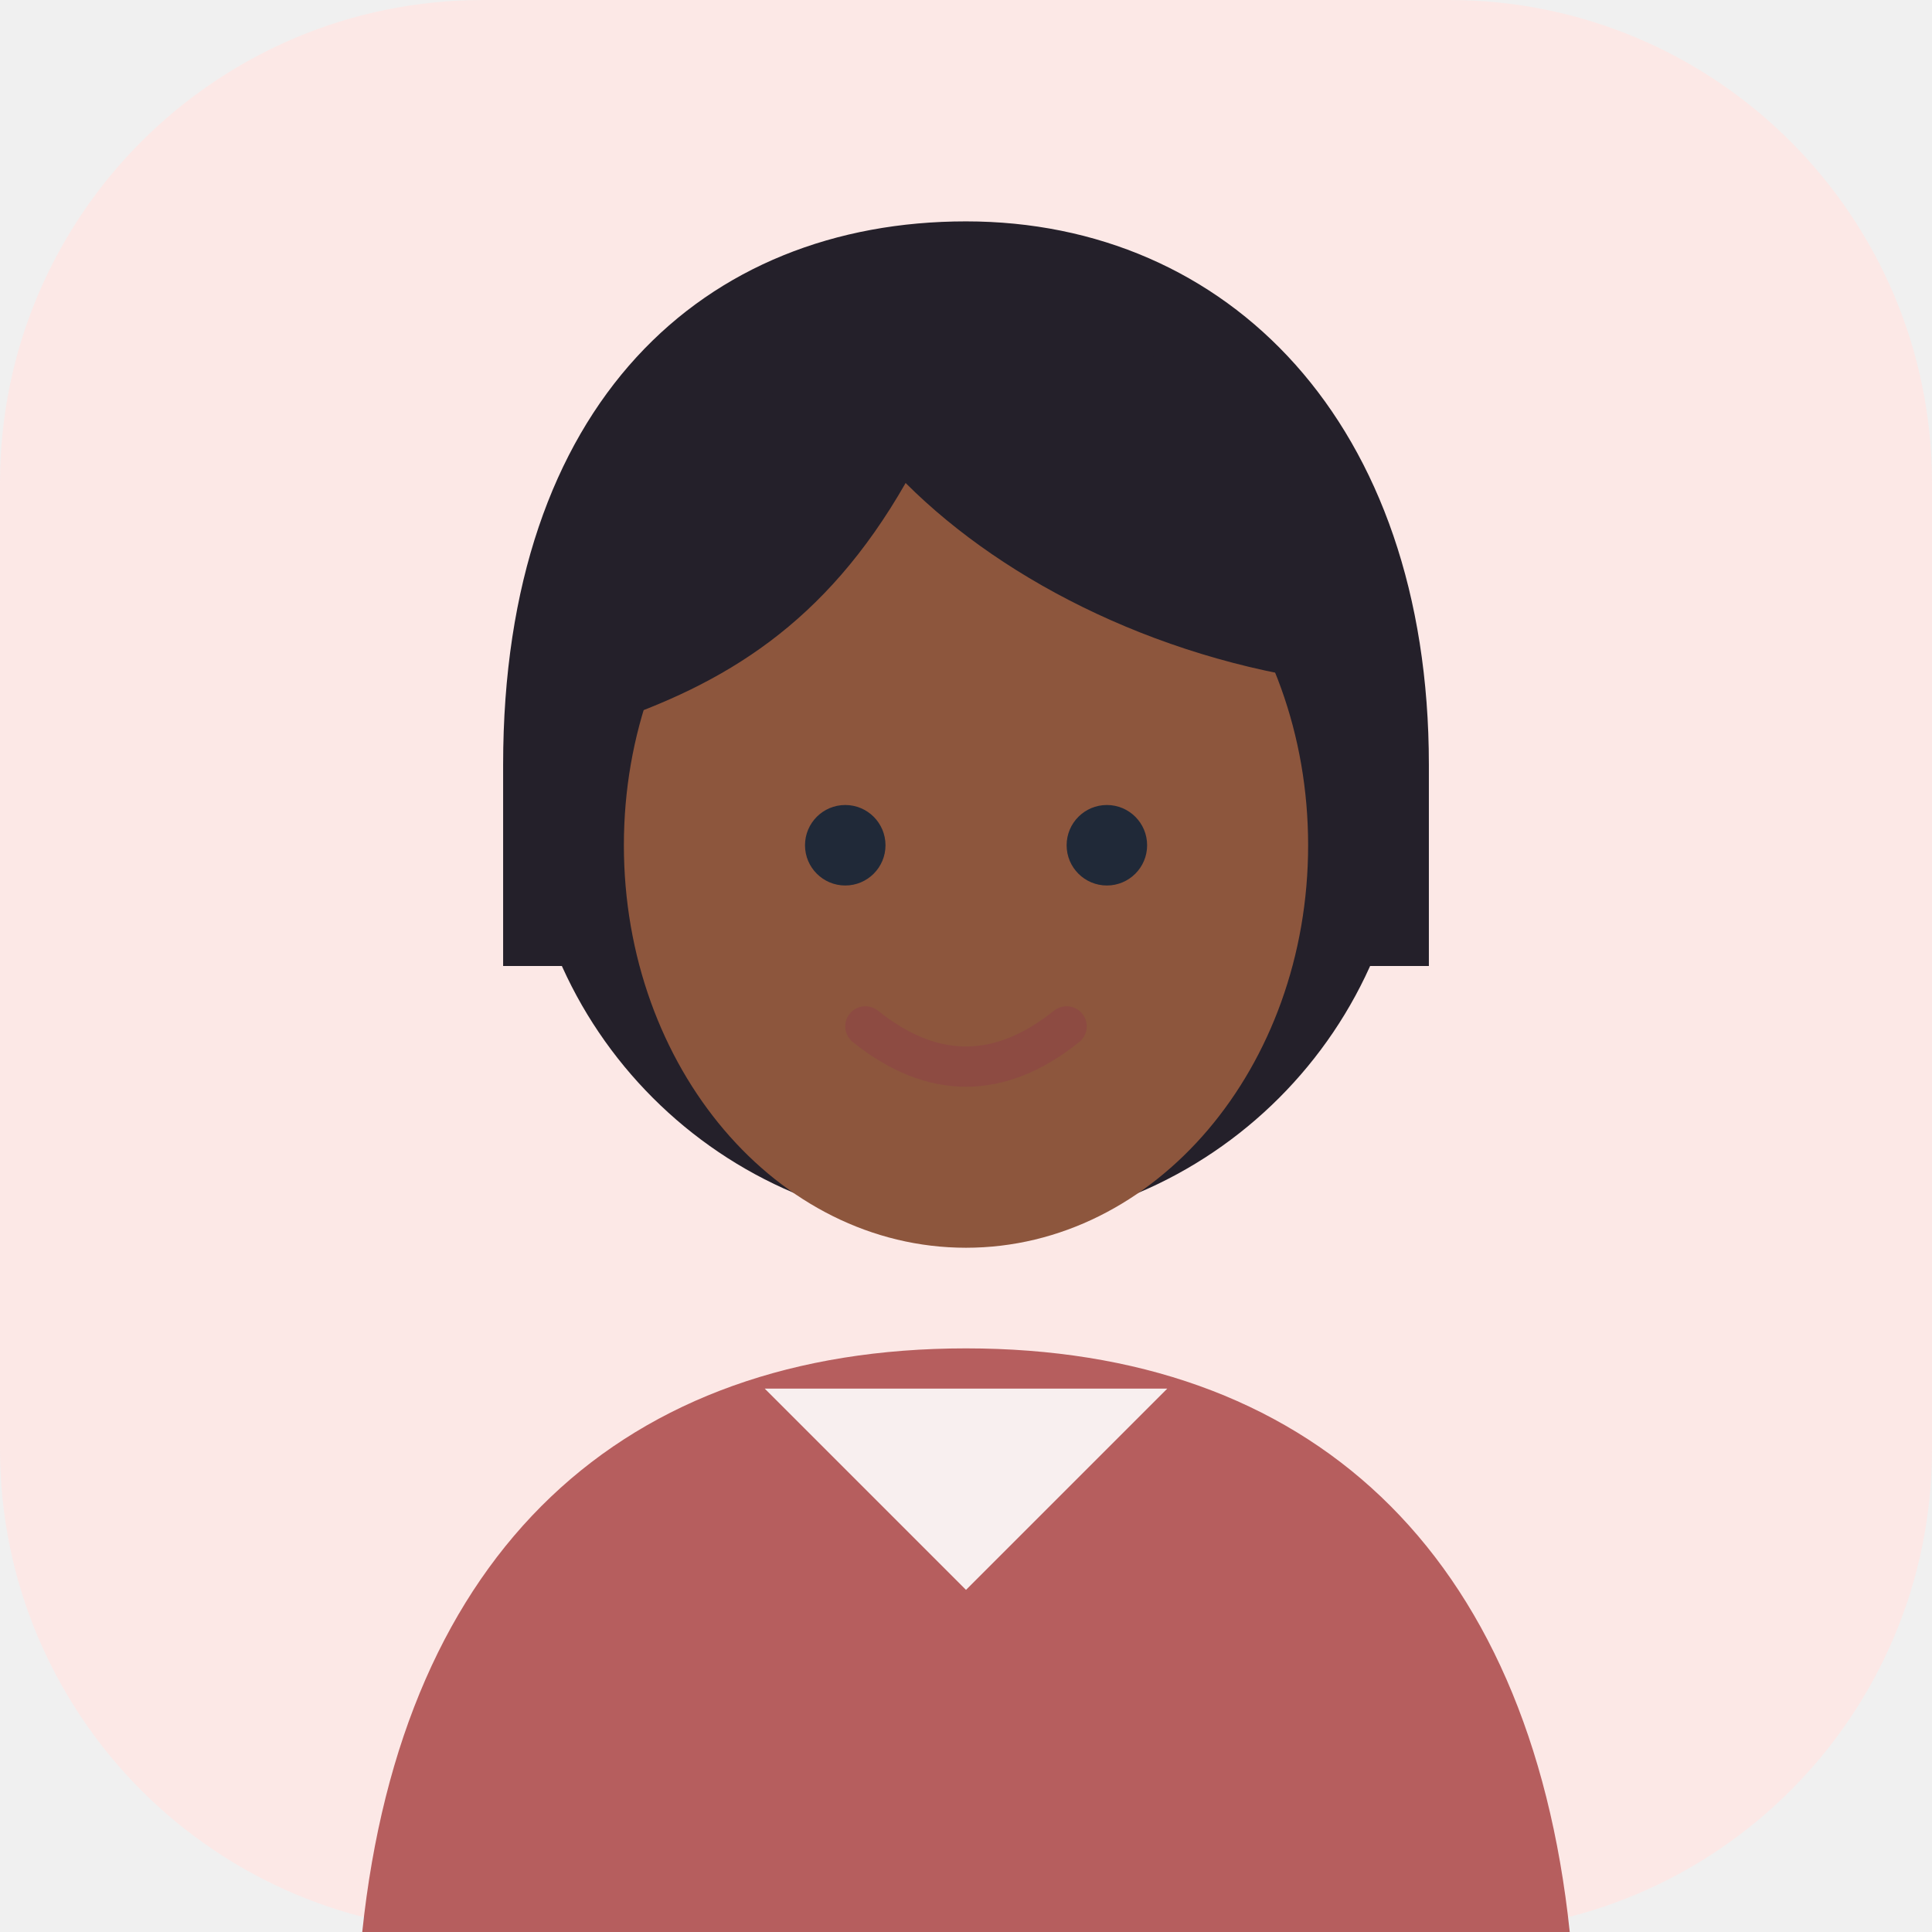
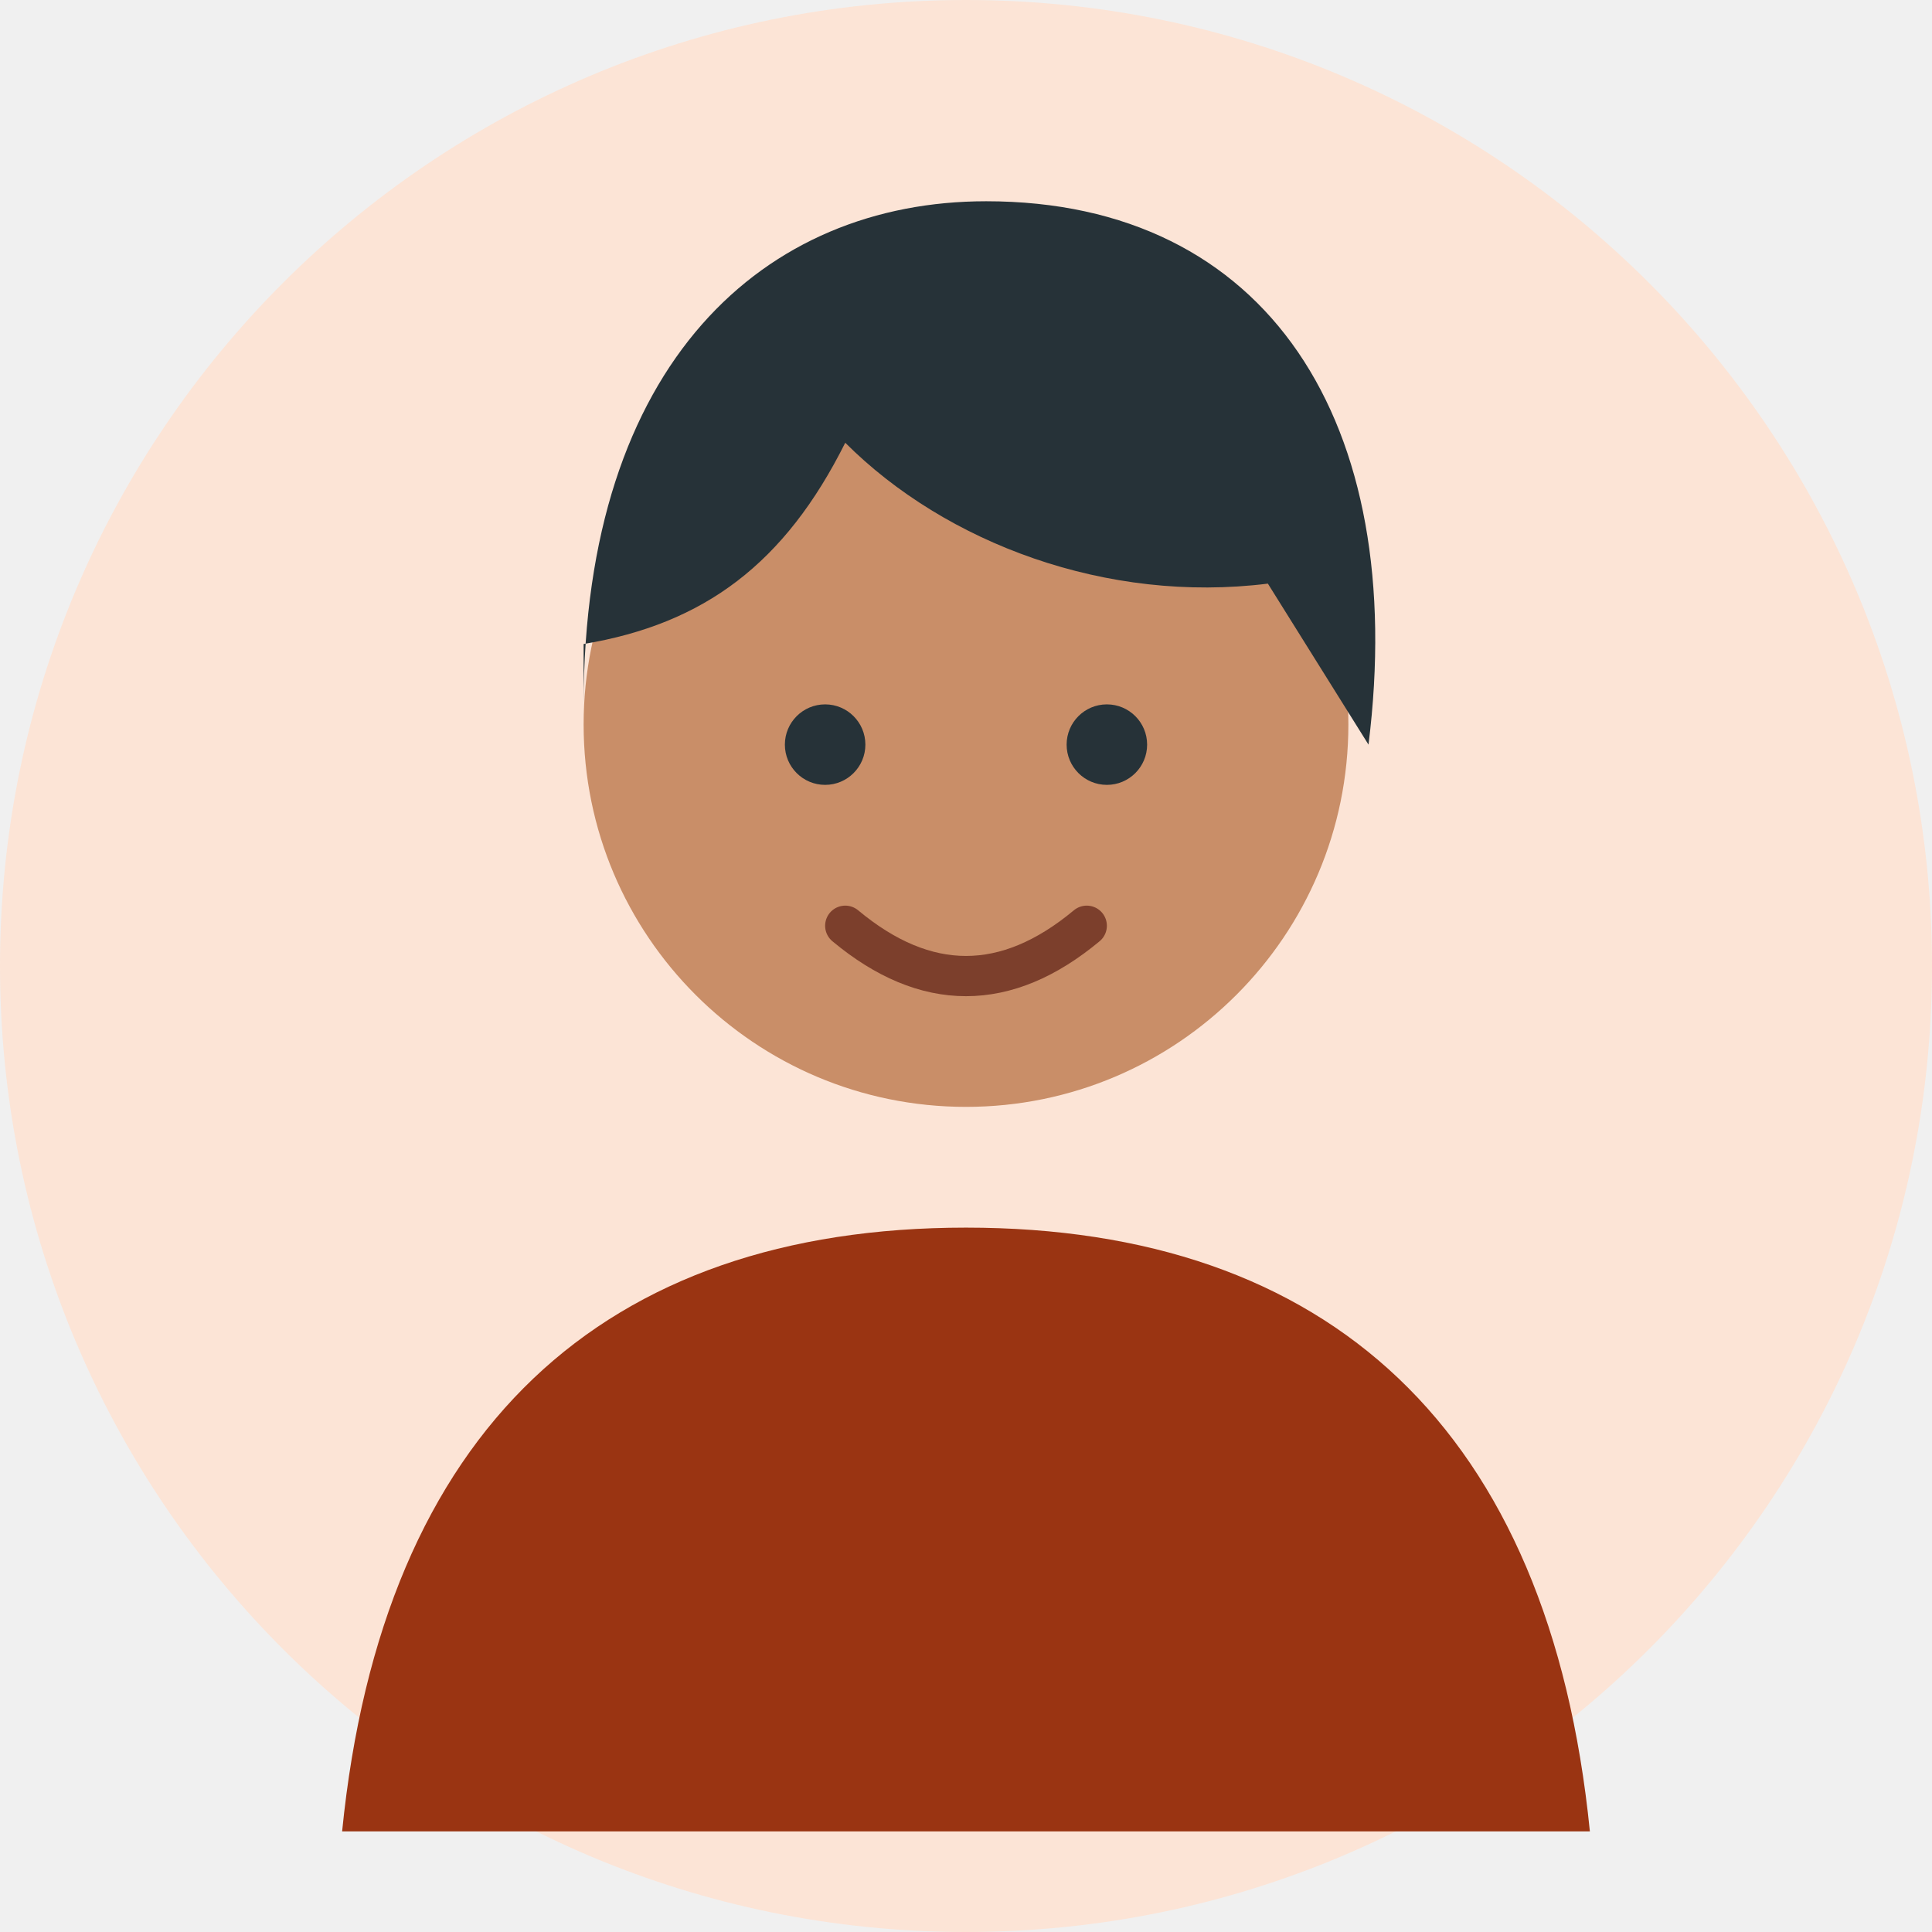
- <svg xmlns="http://www.w3.org/2000/svg" viewBox="0 0 96 96" role="img" aria-label="Avatar karakter 2">
-   <rect width="96" height="96" rx="24" fill="#FCE8E6" />
-   <circle cx="48" cy="39" r="22" fill="#24202A" />
-   <path d="M25 38c0-18 10-27 23-27s23 10 23 27v10H25z" fill="#24202A" />
-   <ellipse cx="48" cy="42" rx="17" ry="20" fill="#8D563D" />
-   <path d="M30 36c2-15 12-21 21-20 10 1 15 8 16 18-9-1-17-5-22-10-4 7-9 10-15 12z" fill="#24202A" />
-   <circle cx="42" cy="42" r="2" fill="#202938" />
-   <circle cx="55" cy="42" r="2" fill="#202938" />
-   <path d="M43 51q5 4 10 0" fill="none" stroke="#8D4B42" stroke-width="2" stroke-linecap="round" />
-   <path d="M18 96c2-19 13-29 30-29s28 10 30 29" fill="#B65E5E" />
-   <path d="M38 69l10 10 10-10" fill="#fff" opacity=".9" />
+ <svg xmlns="http://www.w3.org/2000/svg" viewBox="0 0 96 96" role="img" aria-label="Avatar 2">
+   <rect width="96" height="96" rx="48" fill="#FCE4D6" />
+   <path d="M17 91c2-20 13-30 31-30s29 10 31 30" fill="#9A3412" />
+   <circle cx="48" cy="36" r="19" fill="#C98E68" />
+   <path d="M29 35c0-17 9-25 20-25 14 0 21 11 19 27l-5-8c-8 1-16-2-21-7-3 6-7 9-13 10z" fill="#263238" />
+   <circle cx="41" cy="37" r="2" fill="#263238" />
+   <circle cx="55" cy="37" r="2" fill="#263238" />
+   <path d="M42 46q6 5 12 0" fill="none" stroke="#7C3F2C" stroke-width="2" stroke-linecap="round" />
</svg>
